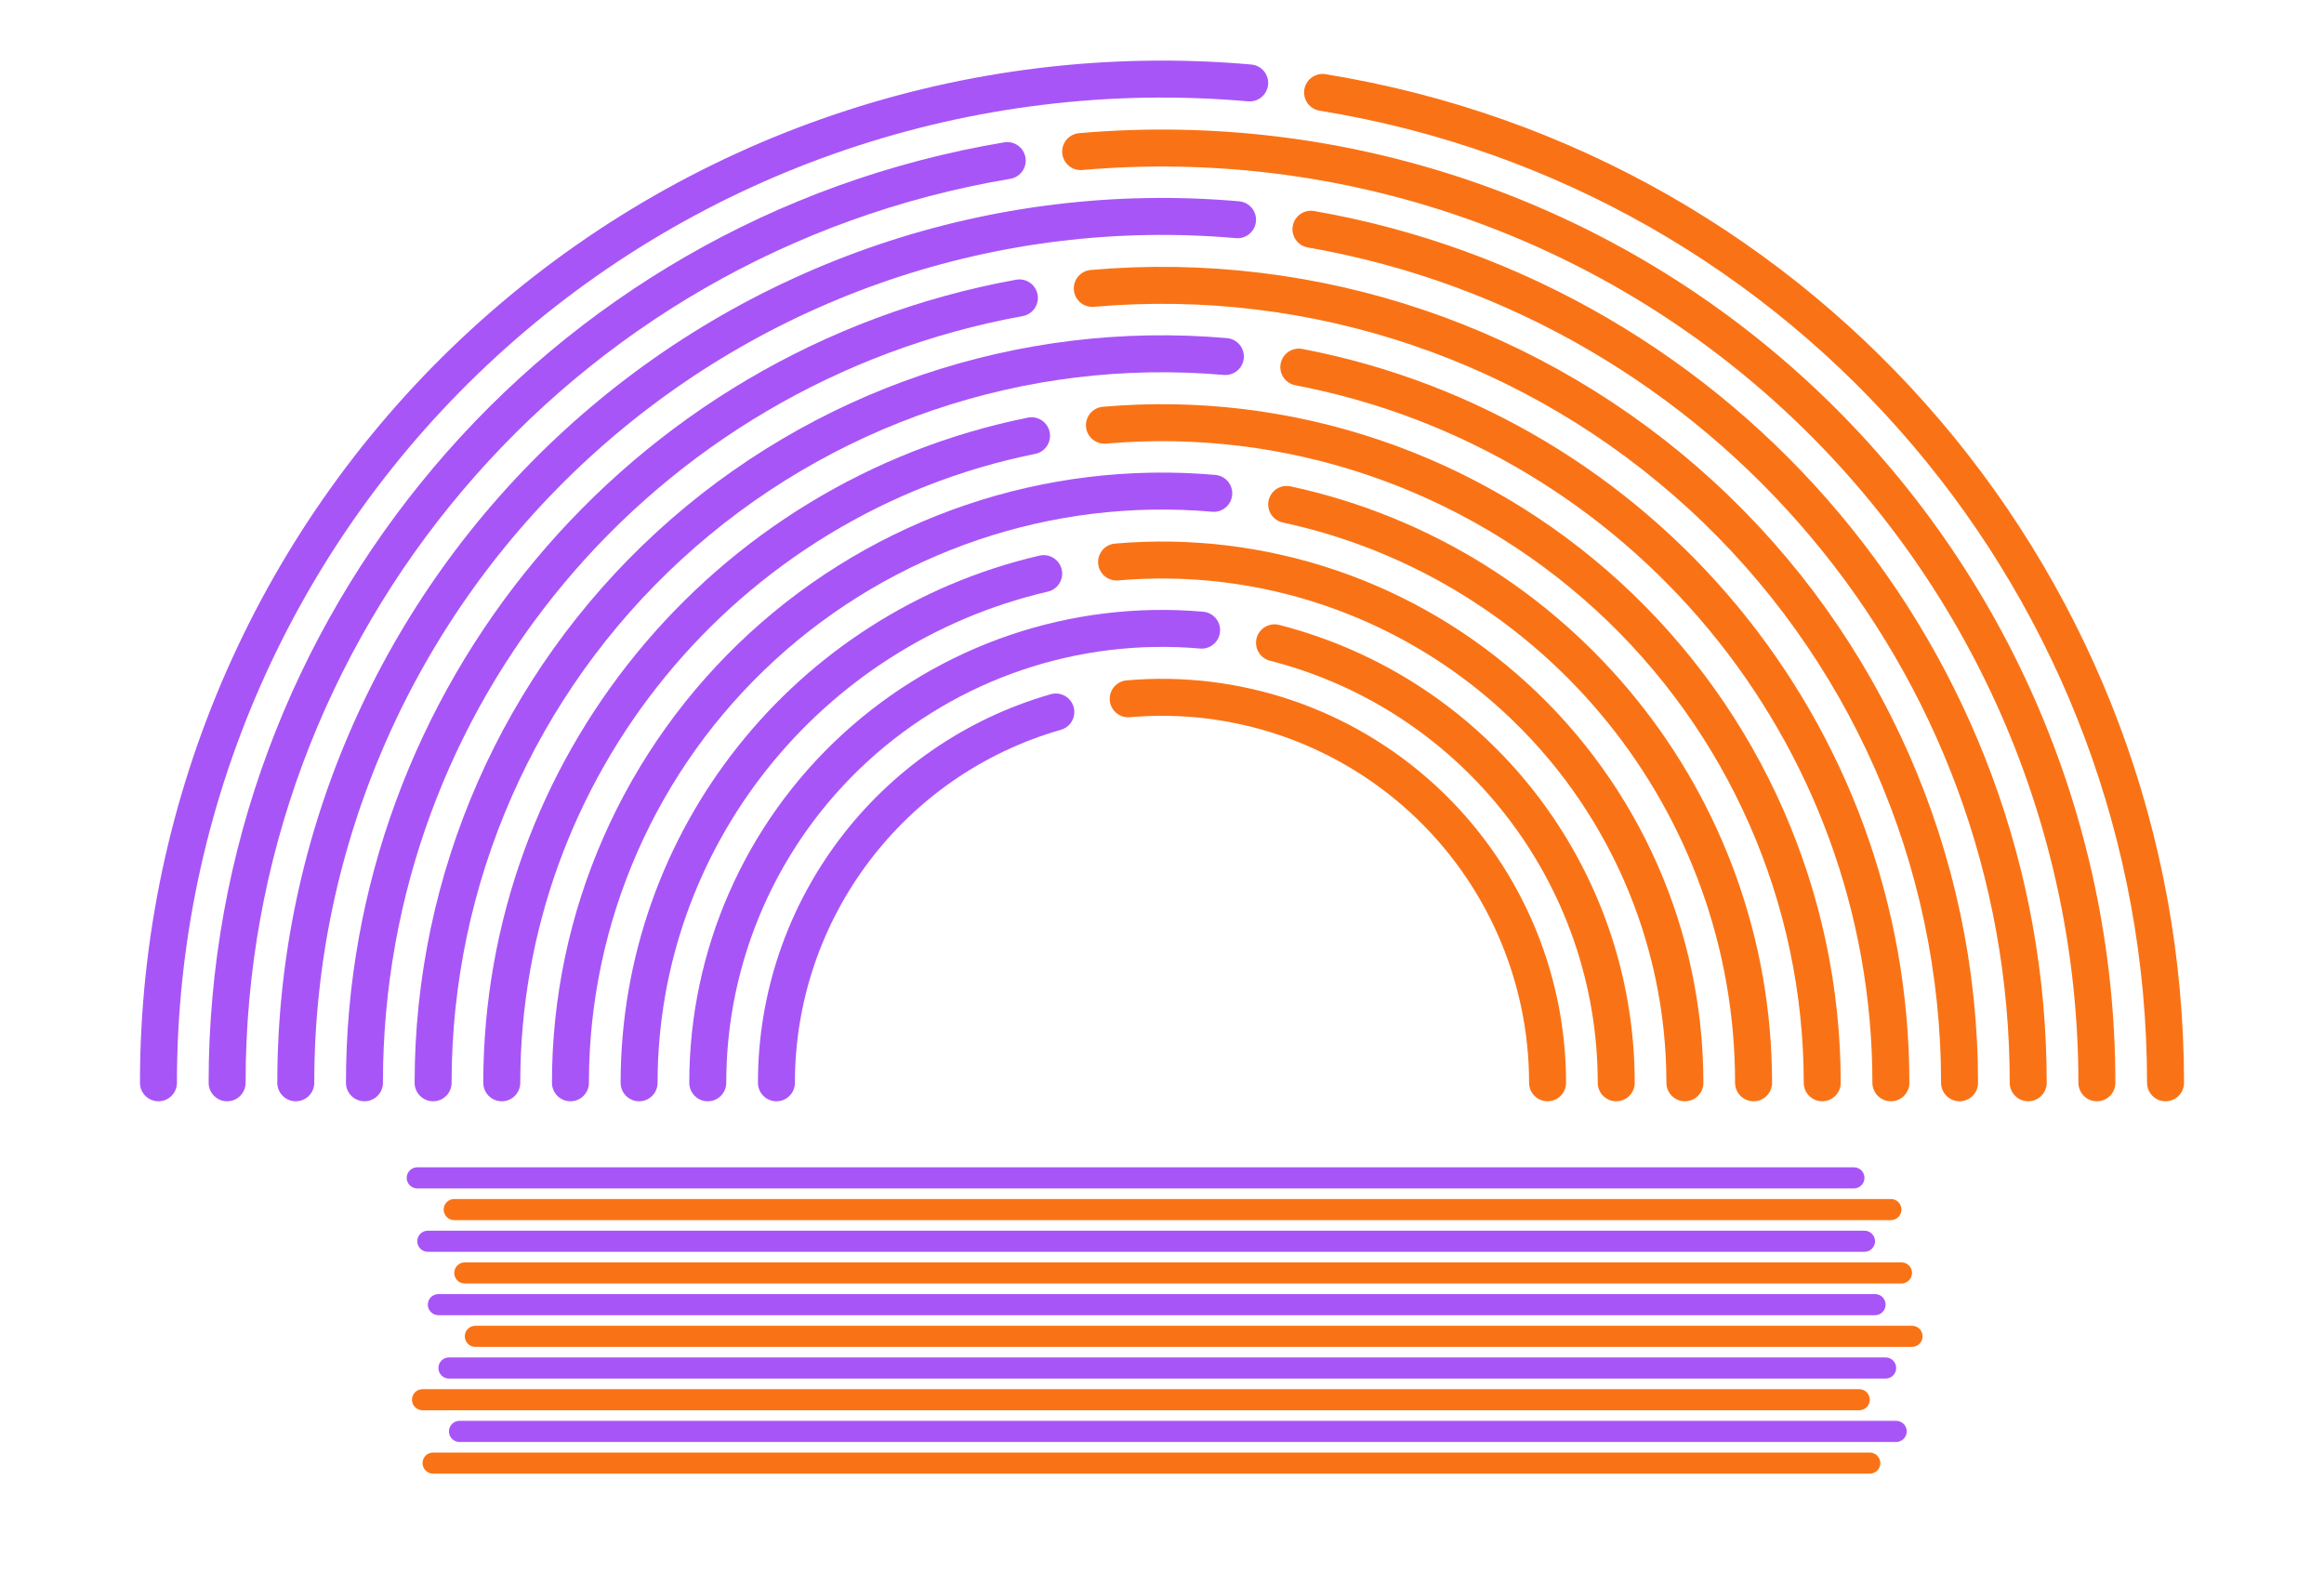
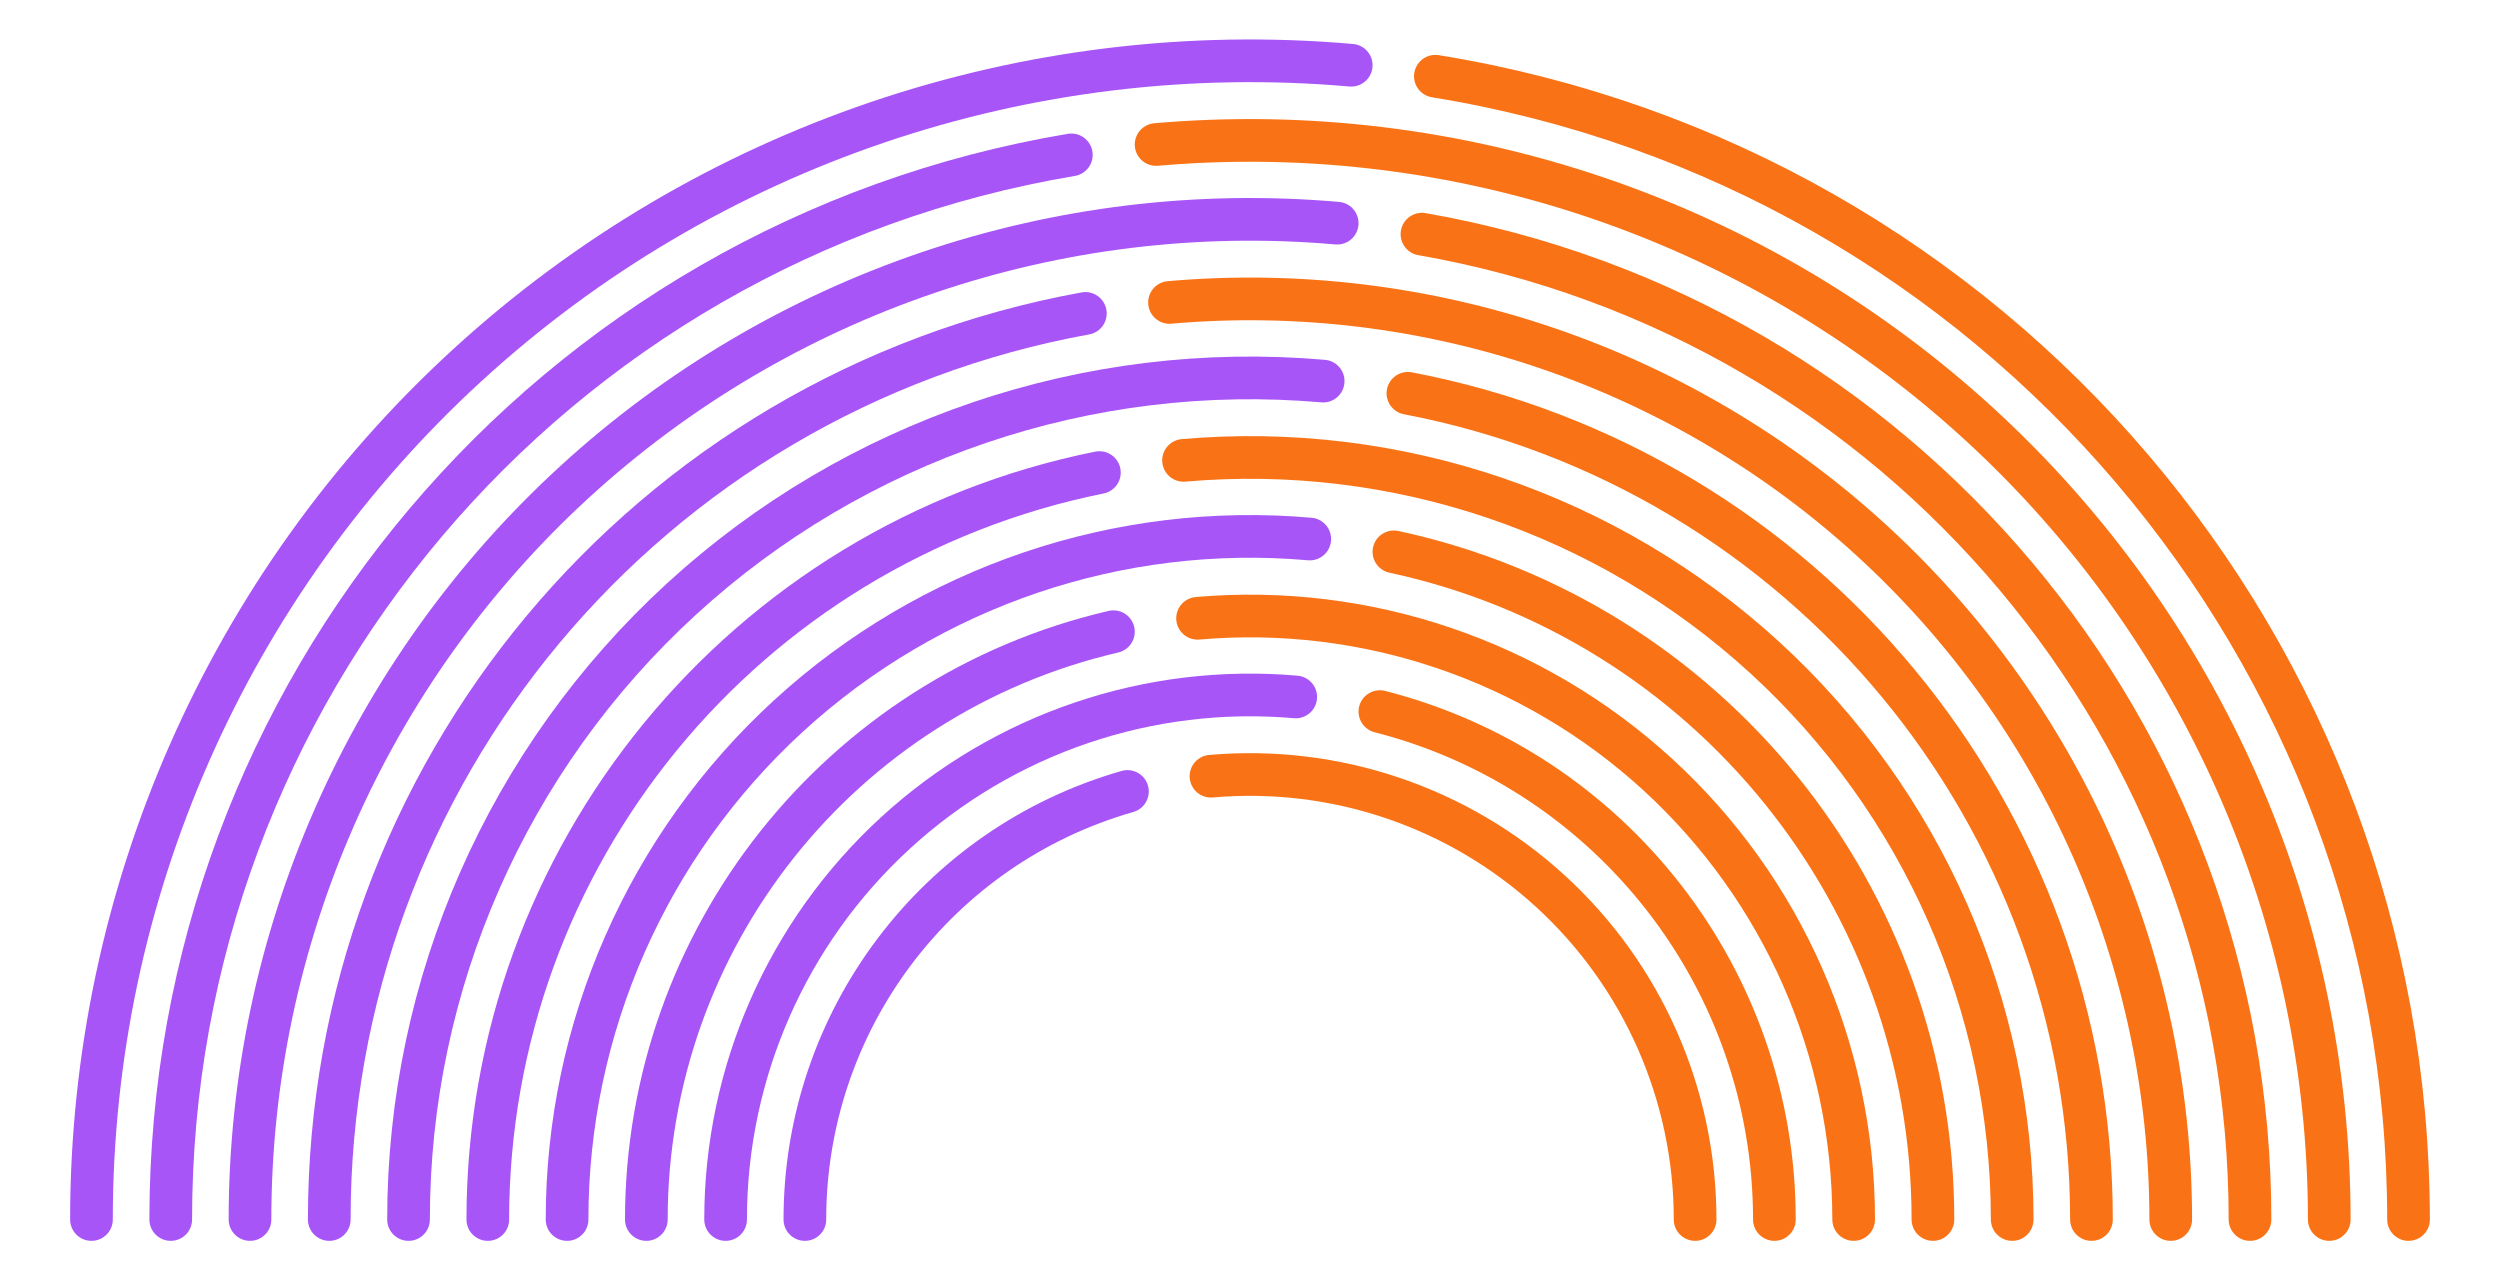
- <svg xmlns="http://www.w3.org/2000/svg" width="440" height="300" viewBox="0 0 440 300" role="img">
-   <g transform="translate(-735 -95)">
+ <svg xmlns="http://www.w3.org/2000/svg" width="410" height="210" viewBox="0 0 410 210" role="img">
+   <g transform="translate(-750 -100)">
    <path d="M765 300A190 190 0 0 1 971.6 110.7" fill="none" stroke="#A855F7" stroke-width="7" stroke-linecap="round" />
    <path d="M985.4 112.5A190 190 0 0 1 1145 300" fill="none" stroke="#F97316" stroke-width="7" stroke-linecap="round" />
    <path d="M778 300A177 177 0 0 1 925.7 125.4" fill="none" stroke="#A855F7" stroke-width="7" stroke-linecap="round" />
    <path d="M939.6 123.7A177 177 0 0 1 1132 300" fill="none" stroke="#F97316" stroke-width="7" stroke-linecap="round" />
    <path d="M791 300A164 164 0 0 1 969.3 136.6" fill="none" stroke="#A855F7" stroke-width="7" stroke-linecap="round" />
    <path d="M983.2 138.4A164 164 0 0 1 1119 300" fill="none" stroke="#F97316" stroke-width="7" stroke-linecap="round" />
    <path d="M804 300A151 151 0 0 1 928 151.4" fill="none" stroke="#A855F7" stroke-width="7" stroke-linecap="round" />
    <path d="M941.8 149.6A151 151 0 0 1 1106 300" fill="none" stroke="#F97316" stroke-width="7" stroke-linecap="round" />
    <path d="M817 300A138 138 0 0 1 967 162.5" fill="none" stroke="#A855F7" stroke-width="7" stroke-linecap="round" />
    <path d="M980.9 164.5A138 138 0 0 1 1093 300" fill="none" stroke="#F97316" stroke-width="7" stroke-linecap="round" />
    <path d="M830 300A125 125 0 0 1 930.3 177.5" fill="none" stroke="#A855F7" stroke-width="7" stroke-linecap="round" />
    <path d="M944.1 175.5A125 125 0 0 1 1080 300" fill="none" stroke="#F97316" stroke-width="7" stroke-linecap="round" />
    <path d="M843 300A112 112 0 0 1 964.8 188.4" fill="none" stroke="#A855F7" stroke-width="7" stroke-linecap="round" />
    <path d="M978.6 190.5A112 112 0 0 1 1067 300" fill="none" stroke="#F97316" stroke-width="7" stroke-linecap="round" />
    <path d="M856 300A99 99 0 0 1 932.6 203.6" fill="none" stroke="#A855F7" stroke-width="7" stroke-linecap="round" />
    <path d="M946.4 201.4A99 99 0 0 1 1054 300" fill="none" stroke="#F97316" stroke-width="7" stroke-linecap="round" />
    <path d="M869 300A86 86 0 0 1 962.5 214.3" fill="none" stroke="#A855F7" stroke-width="7" stroke-linecap="round" />
    <path d="M976.3 216.7A86 86 0 0 1 1041 300" fill="none" stroke="#F97316" stroke-width="7" stroke-linecap="round" />
    <path d="M882 300A73 73 0 0 1 934.9 229.8" fill="none" stroke="#A855F7" stroke-width="7" stroke-linecap="round" />
    <path d="M948.6 227.3A73 73 0 0 1 1028 300" fill="none" stroke="#F97316" stroke-width="7" stroke-linecap="round" />
-     <rect x="812" y="316" width="276" height="4" rx="2" fill="#A855F7" />
-     <rect x="819" y="322" width="276" height="4" rx="2" fill="#F97316" />
-     <rect x="814" y="328" width="276" height="4" rx="2" fill="#A855F7" />
-     <rect x="821" y="334" width="276" height="4" rx="2" fill="#F97316" />
-     <rect x="816" y="340" width="276" height="4" rx="2" fill="#A855F7" />
-     <rect x="823" y="346" width="276" height="4" rx="2" fill="#F97316" />
-     <rect x="818" y="352" width="276" height="4" rx="2" fill="#A855F7" />
-     <rect x="813" y="358" width="276" height="4" rx="2" fill="#F97316" />
-     <rect x="820" y="364" width="276" height="4" rx="2" fill="#A855F7" />
-     <rect x="815" y="370" width="276" height="4" rx="2" fill="#F97316" />
  </g>
</svg>
